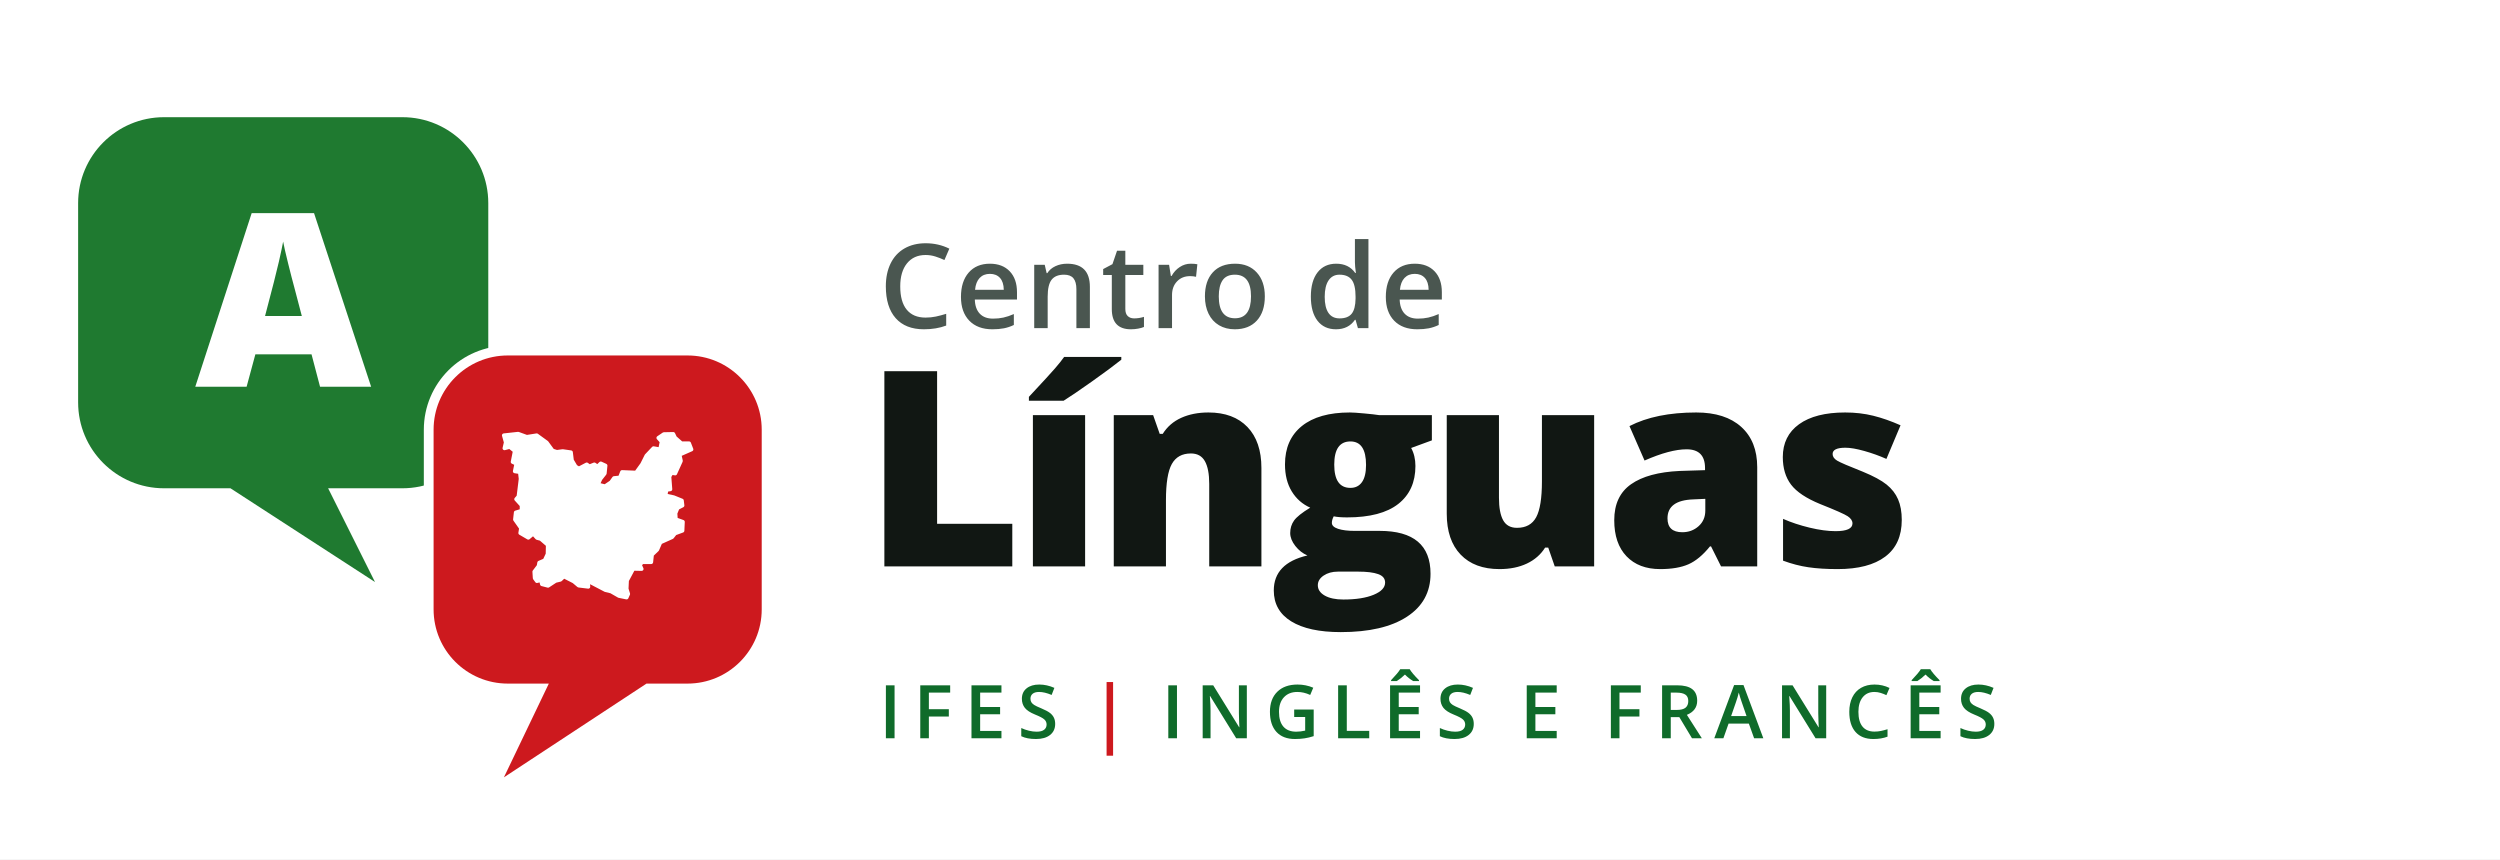
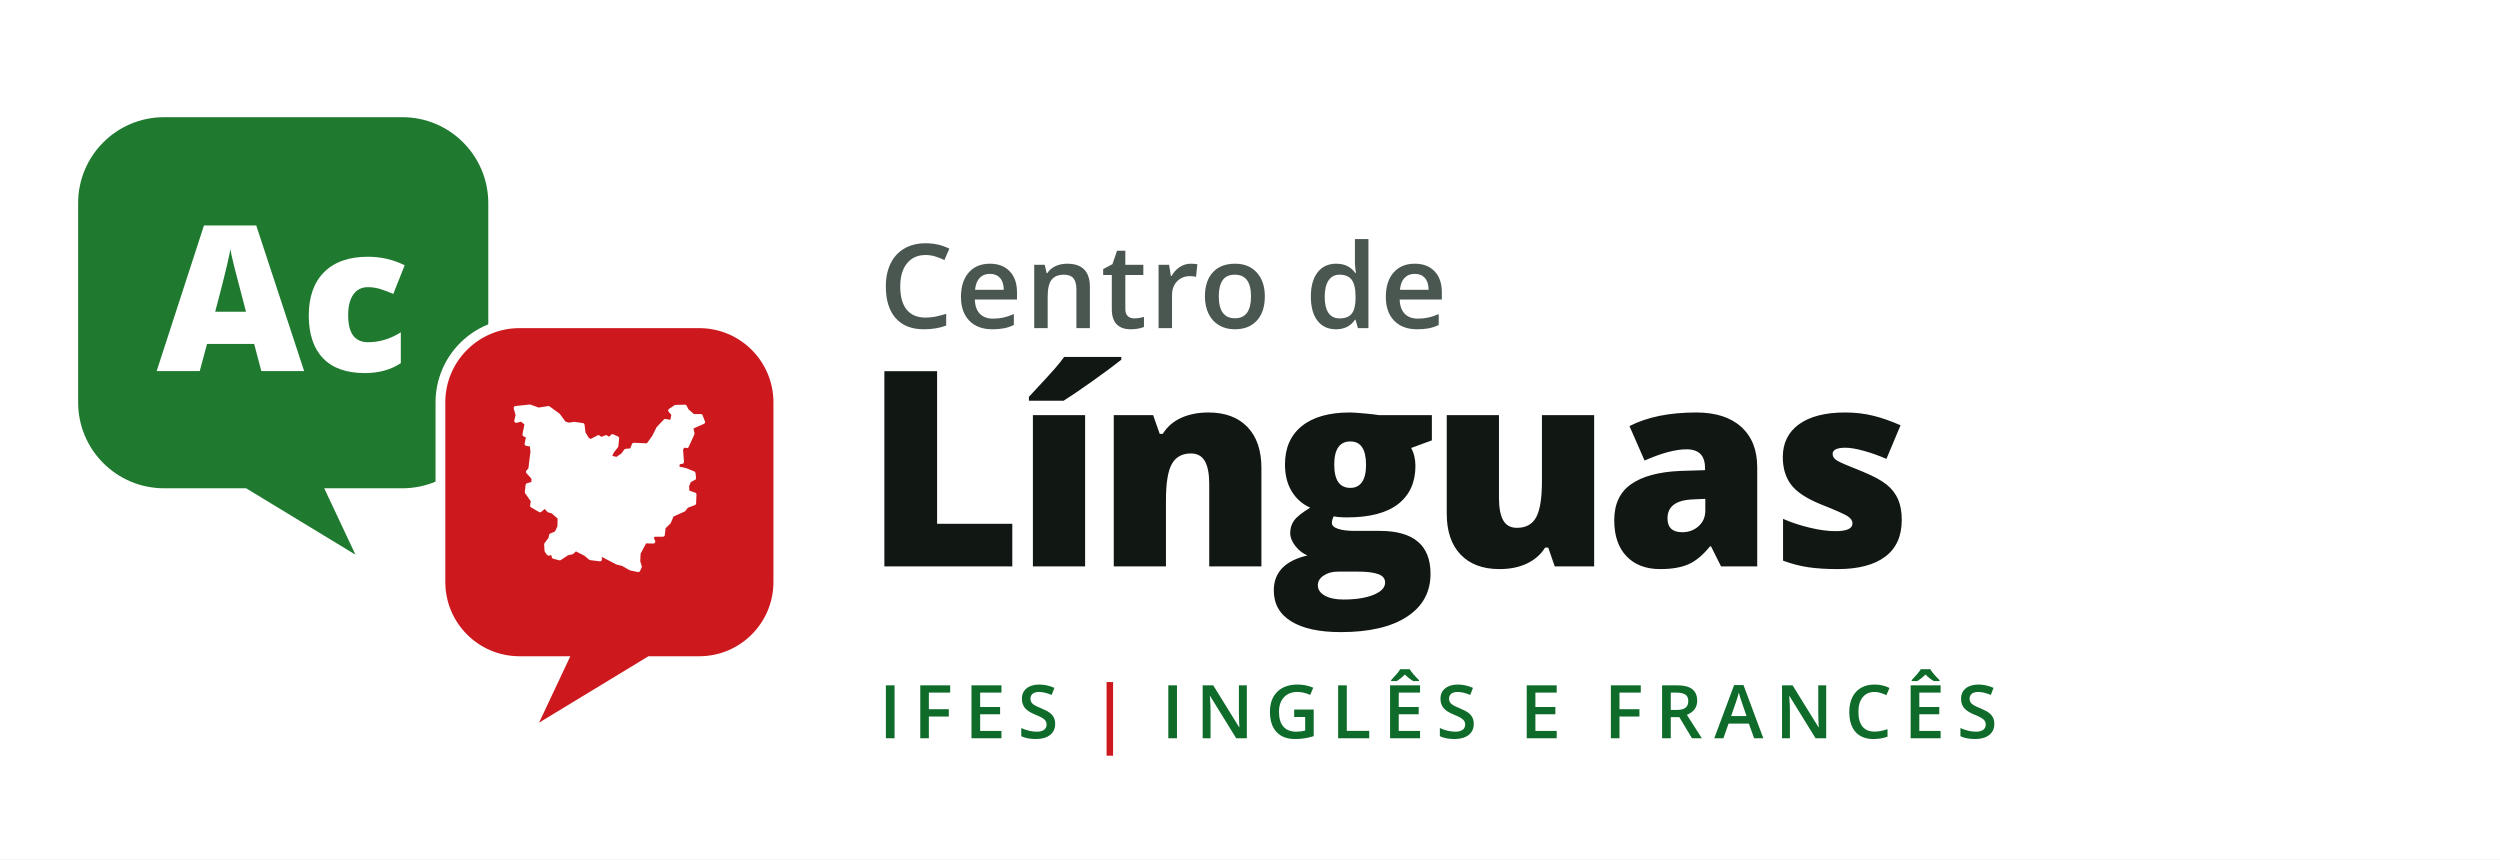
<svg xmlns="http://www.w3.org/2000/svg" viewBox="0 0 1280 440" width="1280" height="440" role="img" aria-label="Centro de Línguas, Ifes. Inglês e Francês">
  <style>text{font-family:"Open Sans",system-ui,sans-serif}</style>
  <rect width="1280" height="440" fill="#fff" />
-   <path d="M84 60H206A44 44 0 0 1 250 104V206A44 44 0 0 1 206 250H168L192 298L118 250H84A44 44 0 0 1 40 206V104A44 44 0 0 1 84 60Z" fill="#1f7a30" />
-   <text x="145" y="198" font-size="124" font-weight="800" text-anchor="middle" fill="#fff">A</text>
-   <g transform="translate(22 -8)">
-     <path d="M238 190h92a38 38 0 0 1 38 38v92a38 38 0 0 1-38 38H309L236 406L259 358h-21a38 38 0 0 1-38-38v-92a38 38 0 0 1 38-38z" fill="#cd191e" stroke="#fff" stroke-width="10" paint-order="stroke" />
+   <path d="M84 60H206A44 44 0 0 1 250 104V206A44 44 0 0 1 206 250H166L182 284L126 250H84A44 44 0 0 1 40 206V104A44 44 0 0 1 84 60Z" fill="#1f7a30" />
+   <text x="145" y="190" font-size="104" font-weight="800" text-anchor="middle" fill="#fff" font-family="Open Sans,sans-serif" letter-spacing="-2">Ac</text>
+   <g transform="translate(28 -22)">
+     <path d="M238 190h92a38 38 0 0 1 38 38v92a38 38 0 0 1-38 38H304L248 392L264 358h-26a38 38 0 0 1-38-38v-92a38 38 0 0 1 38-38z" fill="#cd191e" stroke="#fff" stroke-width="10" paint-order="stroke" />
    <path d="M332.0 238.1L330.8 235.0L326.9 235.0L323.6 232.1L322.7 230.2L317.9 230.3L315.1 232.2L316.8 234.1L316.0 238.1L312.6 237.5L309.0 241.3L306.8 245.7L303.7 250.0L296.5 249.7L295.4 252.5L292.4 252.8L290.9 254.9L287.8 257.0L284.1 256.1L285.4 253.2L287.6 250.4L288.0 246.4L285.6 245.3L283.9 246.9L282.3 245.8L279.8 246.8L278.4 245.8L274.4 247.9L272.7 246.9L270.8 243.7L270.3 239.6L266.1 239.0L263.1 239.4L260.9 238.7L257.9 234.6L252.8 230.9L247.7 231.7L243.3 230.1L236.0 230.9L237.0 234.5L236.3 237.5L239.0 236.8L241.6 238.9L240.5 244.5L242.4 245.4L241.6 249.3L244.2 249.7L244.6 253.2L243.5 262.2L242.3 263.6L245.1 266.7L245.1 269.5L242.1 270.4L241.7 274.0L244.8 278.4L244.4 280.9L248.5 283.3L251.0 281.2L253.0 283.4L254.9 283.9L258.5 287.0L258.4 291.7L256.9 294.9L254.1 296.1L253.8 297.8L251.6 300.7L251.8 304.0L252.9 305.5L255.0 305.0L255.5 307.1L258.6 307.9L262.4 305.4L264.9 304.8L266.7 303.1L271.8 305.7L274.3 307.8L279.2 308.4L279.0 305.4L288.0 310.1L290.9 310.8L294.9 313.1L298.8 313.9L299.6 312.1L298.8 309.5L299.0 305.2L302.2 299.2L306.5 299.3L305.6 297.3L306.7 295.8L311.4 295.8L311.8 292.0L314.5 289.4L316.1 285.7L322.1 283.0L323.6 281.1L327.4 279.7L327.6 275.2L324.0 273.9L323.8 270.8L324.9 268.1L327.4 266.8L327.1 264.3L322.9 262.6L318.7 261.7L319.2 258.8L321.2 258.5L320.7 252.0L321.8 250.1L323.7 250.4L326.6 244.0L325.9 240.8L332.0 238.1Z" fill="#fff" stroke="#fff" stroke-width="2" stroke-linejoin="round" />
  </g>
  <text x="450" y="168" font-size="60" font-weight="600" fill="#4a5650" letter-spacing="1">Centro de</text>
  <text x="442" y="290" font-size="140" font-weight="800" fill="#111713" letter-spacing="-4">Línguas</text>
  <text x="450" y="378" font-size="38" font-weight="600" fill="#0f6b2a" letter-spacing="6">IFES <tspan fill="#cd191e">|</tspan> INGLÊS E FRANCÊS</text>
</svg>
